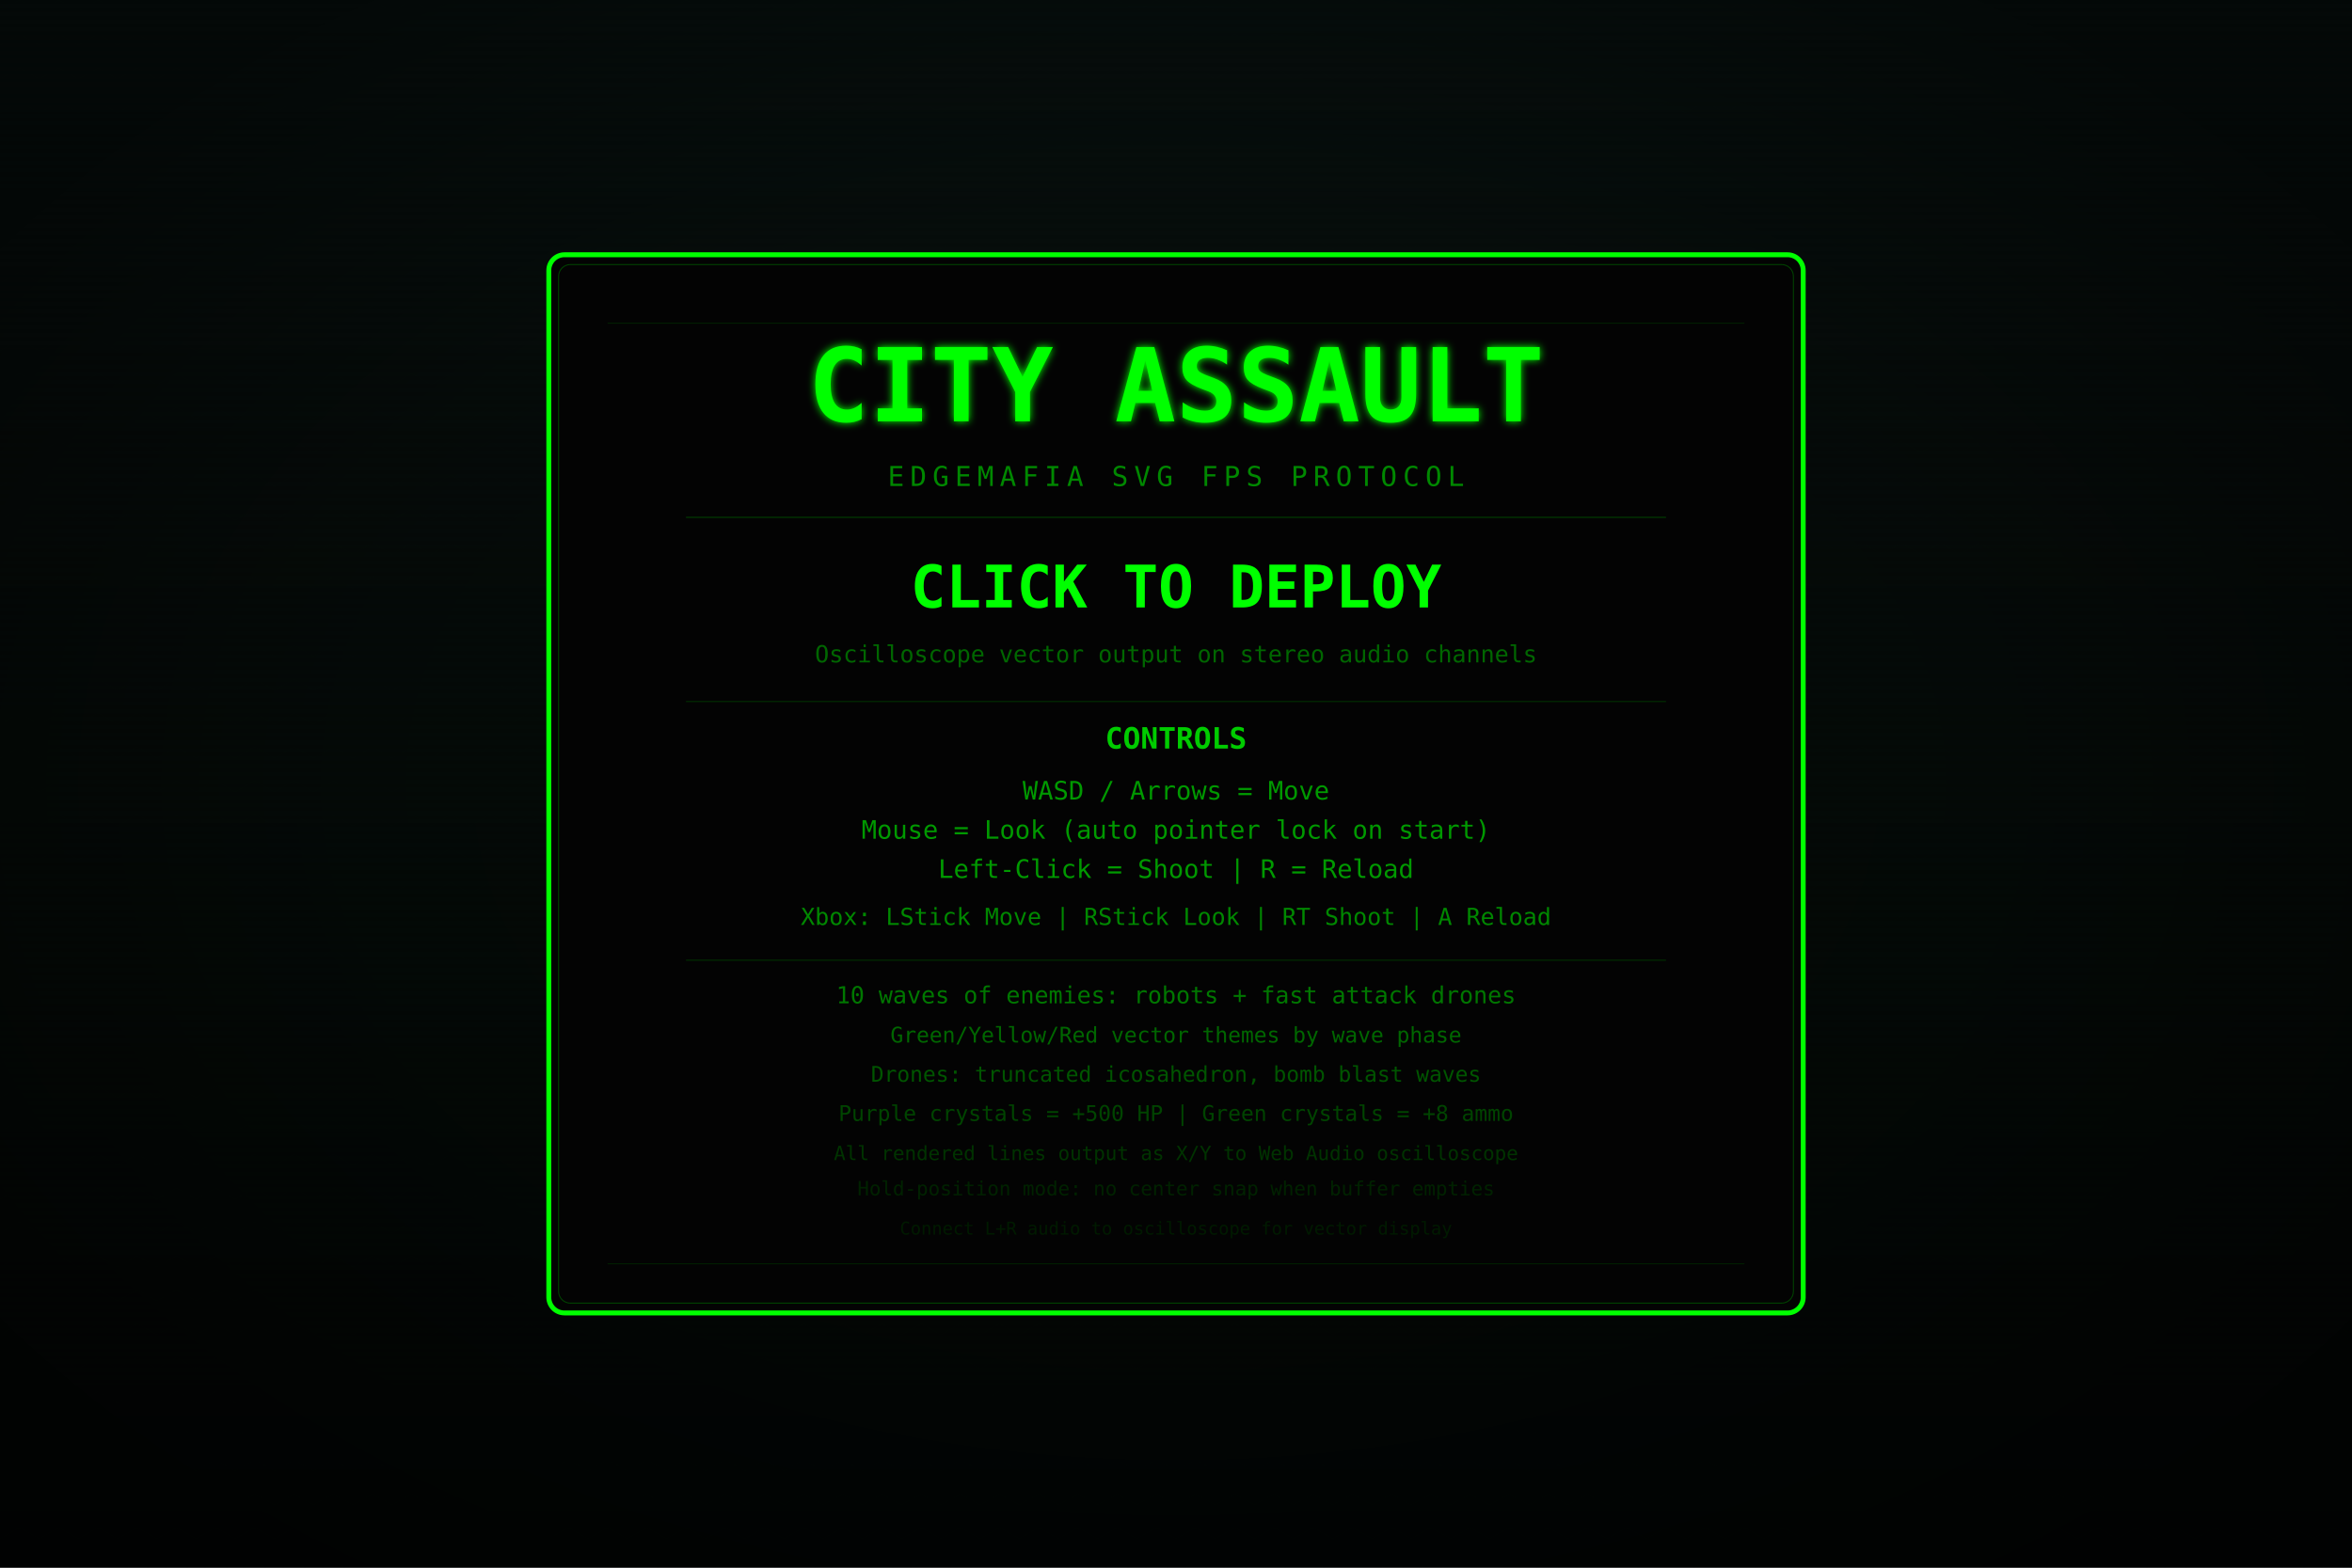
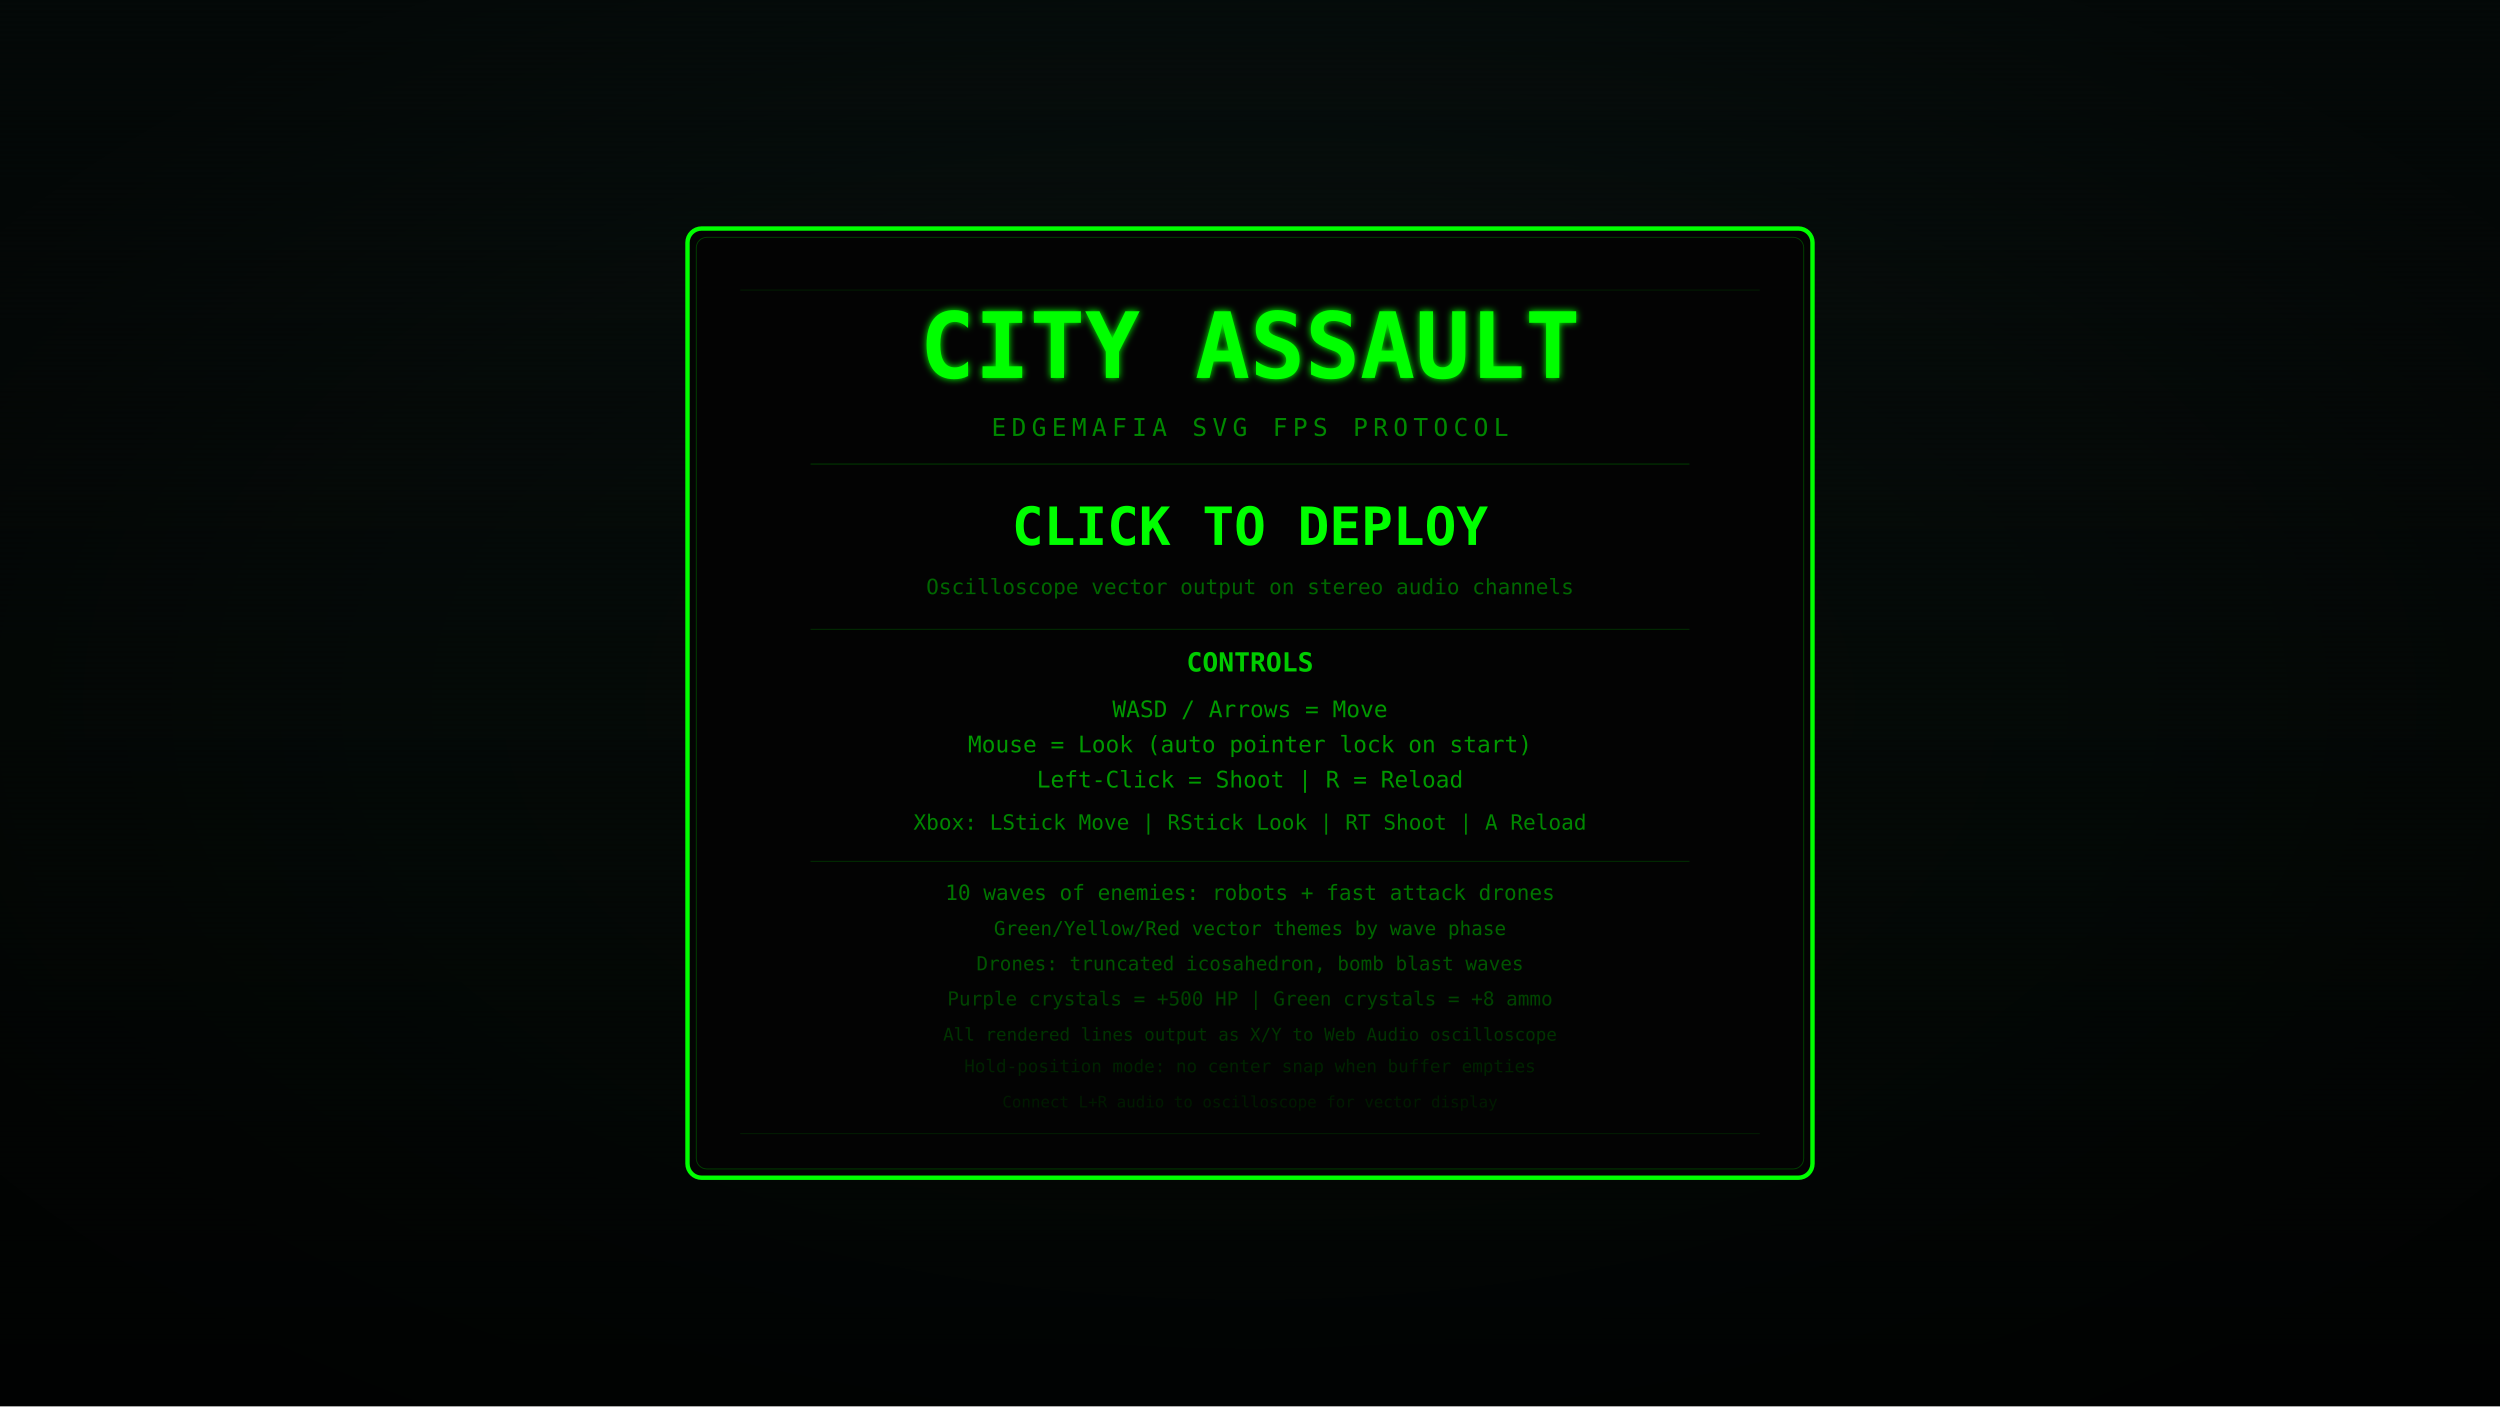
- <svg xmlns="http://www.w3.org/2000/svg" viewBox="0 0 1200 800" width="1200" height="800" tabindex="0">
+ <svg xmlns="http://www.w3.org/2000/svg" viewBox="0 0 1920 1080" preserveAspectRatio="xMidYMid meet" style="width:100vw;height:100vh;touch-action:none;-webkit-user-select:none;user-select:none;background:#000;display:block;position:fixed;top:0;left:0" shape-rendering="geometricPrecision" font-family="Courier New, monospace">
  <defs>
    <linearGradient id="skyG" x1="0" y1="0" x2="0" y2="1">
      <stop offset="0%" stop-color="#081210" />
      <stop offset="30%" stop-color="#060c0a" />
      <stop offset="60%" stop-color="#040a07" />
      <stop offset="100%" stop-color="#020504" />
    </linearGradient>
    <pattern id="scn" width="4" height="4" patternUnits="userSpaceOnUse">
      <rect width="4" height="2" fill="#000" opacity="0.08" />
    </pattern>
    <radialGradient id="vig" cx="50%" cy="50%" r="60%">
      <stop offset="0%" stop-color="transparent" />
      <stop offset="60%" stop-color="#000" stop-opacity="0.15" />
      <stop offset="100%" stop-color="#000" stop-opacity="0.5" />
    </radialGradient>
    <radialGradient id="mflash" cx="50%" cy="50%" r="50%">
      <stop offset="0%" stop-color="#aaffcc" stop-opacity="0.9" />
      <stop offset="40%" stop-color="#00ff00" stop-opacity="0.5" />
      <stop offset="100%" stop-color="#00ff00" stop-opacity="0" />
    </radialGradient>
    <filter id="droneGlow" x="-30%" y="-30%" width="160%" height="160%">
      <feGaussianBlur stdDeviation="2.5" result="blur" />
      <feMerge>
        <feMergeNode in="blur" />
        <feMergeNode in="SourceGraphic" />
      </feMerge>
    </filter>
    <radialGradient id="blastGrad" cx="50%" cy="50%" r="50%">
      <stop offset="0%" stop-color="#ff0000" stop-opacity="0.7" />
      <stop offset="50%" stop-color="#ff2200" stop-opacity="0.4" />
      <stop offset="100%" stop-color="#ff0000" stop-opacity="0" />
    </radialGradient>
    <radialGradient id="purpleGlow" cx="50%" cy="50%" r="50%">
      <stop offset="0%" stop-color="#cc00ff" stop-opacity="0.5" />
      <stop offset="100%" stop-color="#cc00ff" stop-opacity="0" />
    </radialGradient>
    <filter id="glowSoft" x="-20%" y="-20%" width="140%" height="140%">
      <feGaussianBlur stdDeviation="2" result="blur" />
      <feMerge>
        <feMergeNode in="blur" />
        <feMergeNode in="SourceGraphic" />
      </feMerge>
    </filter>
    <filter id="glowStrong" x="-30%" y="-30%" width="160%" height="160%">
      <feGaussianBlur stdDeviation="4" result="blur" />
      <feMerge>
        <feMergeNode in="blur" />
        <feMergeNode in="blur" />
        <feMergeNode in="SourceGraphic" />
      </feMerge>
    </filter>
    <clipPath id="screenClip">
-       <rect x="0" y="0" width="1200" height="800" />
+       <rect x="0" y="0" width="1920" height="1080" />
    </clipPath>
    <linearGradient id="hpBarHi" x1="0" y1="0" x2="1" y2="0">
      <stop offset="0%" stop-color="#00ff00" />
      <stop offset="100%" stop-color="#009900" />
    </linearGradient>
    <linearGradient id="hpBarLow" x1="0" y1="0" x2="1" y2="0">
      <stop offset="0%" stop-color="#ff4400" />
      <stop offset="100%" stop-color="#cc0000" />
    </linearGradient>
    <radialGradient id="crystalGlow" cx="50%" cy="50%" r="50%">
      <stop offset="0%" stop-color="#00ff88" stop-opacity="0.6" />
      <stop offset="100%" stop-color="#00ff88" stop-opacity="0" />
    </radialGradient>
    <pattern id="hexBg" width="20" height="17.32" patternUnits="userSpaceOnUse">
      <polygon points="10,0 20,5.77 20,17.32 10,23.09 0,17.32 0,5.77" fill="none" stroke="#002200" stroke-width="0.3" opacity="0.3" />
    </pattern>
  </defs>
-   <rect width="1200" height="800" fill="url(#skyG)" />
-   <rect width="1200" height="800" fill="url(#hexBg)" opacity="0.12" />
+   <rect width="1920" height="1080" fill="url(#skyG)" />
+   <rect width="1920" height="1080" fill="url(#hexBg)" opacity="0.12" />
  <g id="FLR" clip-path="url(#screenClip)" />
  <g id="W" clip-path="url(#screenClip)" />
  <g id="FX" clip-path="url(#screenClip)" />
-   <rect width="1200" height="800" fill="url(#scn)" pointer-events="none" />
-   <rect width="1200" height="800" fill="url(#vig)" pointer-events="none" />
-   <g id="U" />
-   <rect id="FL" width="1200" height="800" fill="#ff0000" opacity="0" pointer-events="none" />
-   <g id="M">
+   <rect width="1920" height="1080" fill="url(#scn)" pointer-events="none" />
+   <rect width="1920" height="1080" fill="url(#vig)" pointer-events="none" />
+   <g id="U" transform="translate(150, 0) scale(1.35)" />
+   <rect id="FL" width="1920" height="1080" fill="#ff0000" opacity="0" pointer-events="none" />
+   <g id="M" transform="translate(150, 0) scale(1.35)">
    <rect x="280" y="130" width="640" height="540" rx="8" fill="#030303" stroke="#00ff00" stroke-width="2.5" />
    <rect x="285" y="135" width="630" height="530" rx="6" fill="none" stroke="#004400" stroke-width="0.5" />
    <line x1="310" y1="165" x2="890" y2="165" stroke="#003300" stroke-width="0.3" />
    <line x1="310" y1="645" x2="890" y2="645" stroke="#003300" stroke-width="0.3" />
    <text x="600" y="215" text-anchor="middle" fill="#00ff00" font-size="52" font-family="monospace" font-weight="bold" filter="url(#glowSoft)">CITY ASSAULT</text>
    <text x="600" y="248" text-anchor="middle" fill="#008800" font-size="14" font-family="monospace" letter-spacing="3">EDGEMAFIA SVG FPS PROTOCOL</text>
    <line x1="350" y1="264" x2="850" y2="264" stroke="#004400" stroke-width="0.5" />
    <text x="600" y="310" text-anchor="middle" fill="#00ff00" font-size="30" font-family="monospace" font-weight="bold" id="BT">CLICK TO DEPLOY</text>
    <text x="600" y="338" text-anchor="middle" fill="#006600" font-size="12" font-family="monospace">Oscilloscope vector output on stereo audio channels</text>
    <line x1="350" y1="358" x2="850" y2="358" stroke="#003300" stroke-width="0.5" />
    <text x="600" y="382" text-anchor="middle" fill="#00cc00" font-size="15" font-family="monospace" font-weight="bold">CONTROLS</text>
    <text x="600" y="408" text-anchor="middle" fill="#009900" font-size="13" font-family="monospace">WASD / Arrows = Move</text>
    <text x="600" y="428" text-anchor="middle" fill="#009900" font-size="13" font-family="monospace">Mouse = Look (auto pointer lock on start)</text>
    <text x="600" y="448" text-anchor="middle" fill="#009900" font-size="13" font-family="monospace">Left-Click = Shoot | R = Reload</text>
    <text x="600" y="472" text-anchor="middle" fill="#008800" font-size="12" font-family="monospace">Xbox: LStick Move | RStick Look | RT Shoot | A Reload</text>
    <line x1="350" y1="490" x2="850" y2="490" stroke="#003300" stroke-width="0.5" />
    <text x="600" y="512" text-anchor="middle" fill="#007700" font-size="12" font-family="monospace">10 waves of enemies: robots + fast attack drones</text>
    <text x="600" y="532" text-anchor="middle" fill="#006600" font-size="11" font-family="monospace">Green/Yellow/Red vector themes by wave phase</text>
    <text x="600" y="552" text-anchor="middle" fill="#005500" font-size="11" font-family="monospace">Drones: truncated icosahedron, bomb blast waves</text>
    <text x="600" y="572" text-anchor="middle" fill="#004400" font-size="11" font-family="monospace">Purple crystals = +500 HP | Green crystals = +8 ammo</text>
    <text x="600" y="592" text-anchor="middle" fill="#003300" font-size="10" font-family="monospace">All rendered lines output as X/Y to Web Audio oscilloscope</text>
    <text x="600" y="610" text-anchor="middle" fill="#002200" font-size="10" font-family="monospace">Hold-position mode: no center snap when buffer empties</text>
    <text x="600" y="630" text-anchor="middle" fill="#001a00" font-size="9" font-family="monospace">Connect L+R audio to oscilloscope for vector display</text>
  </g>
</svg>
